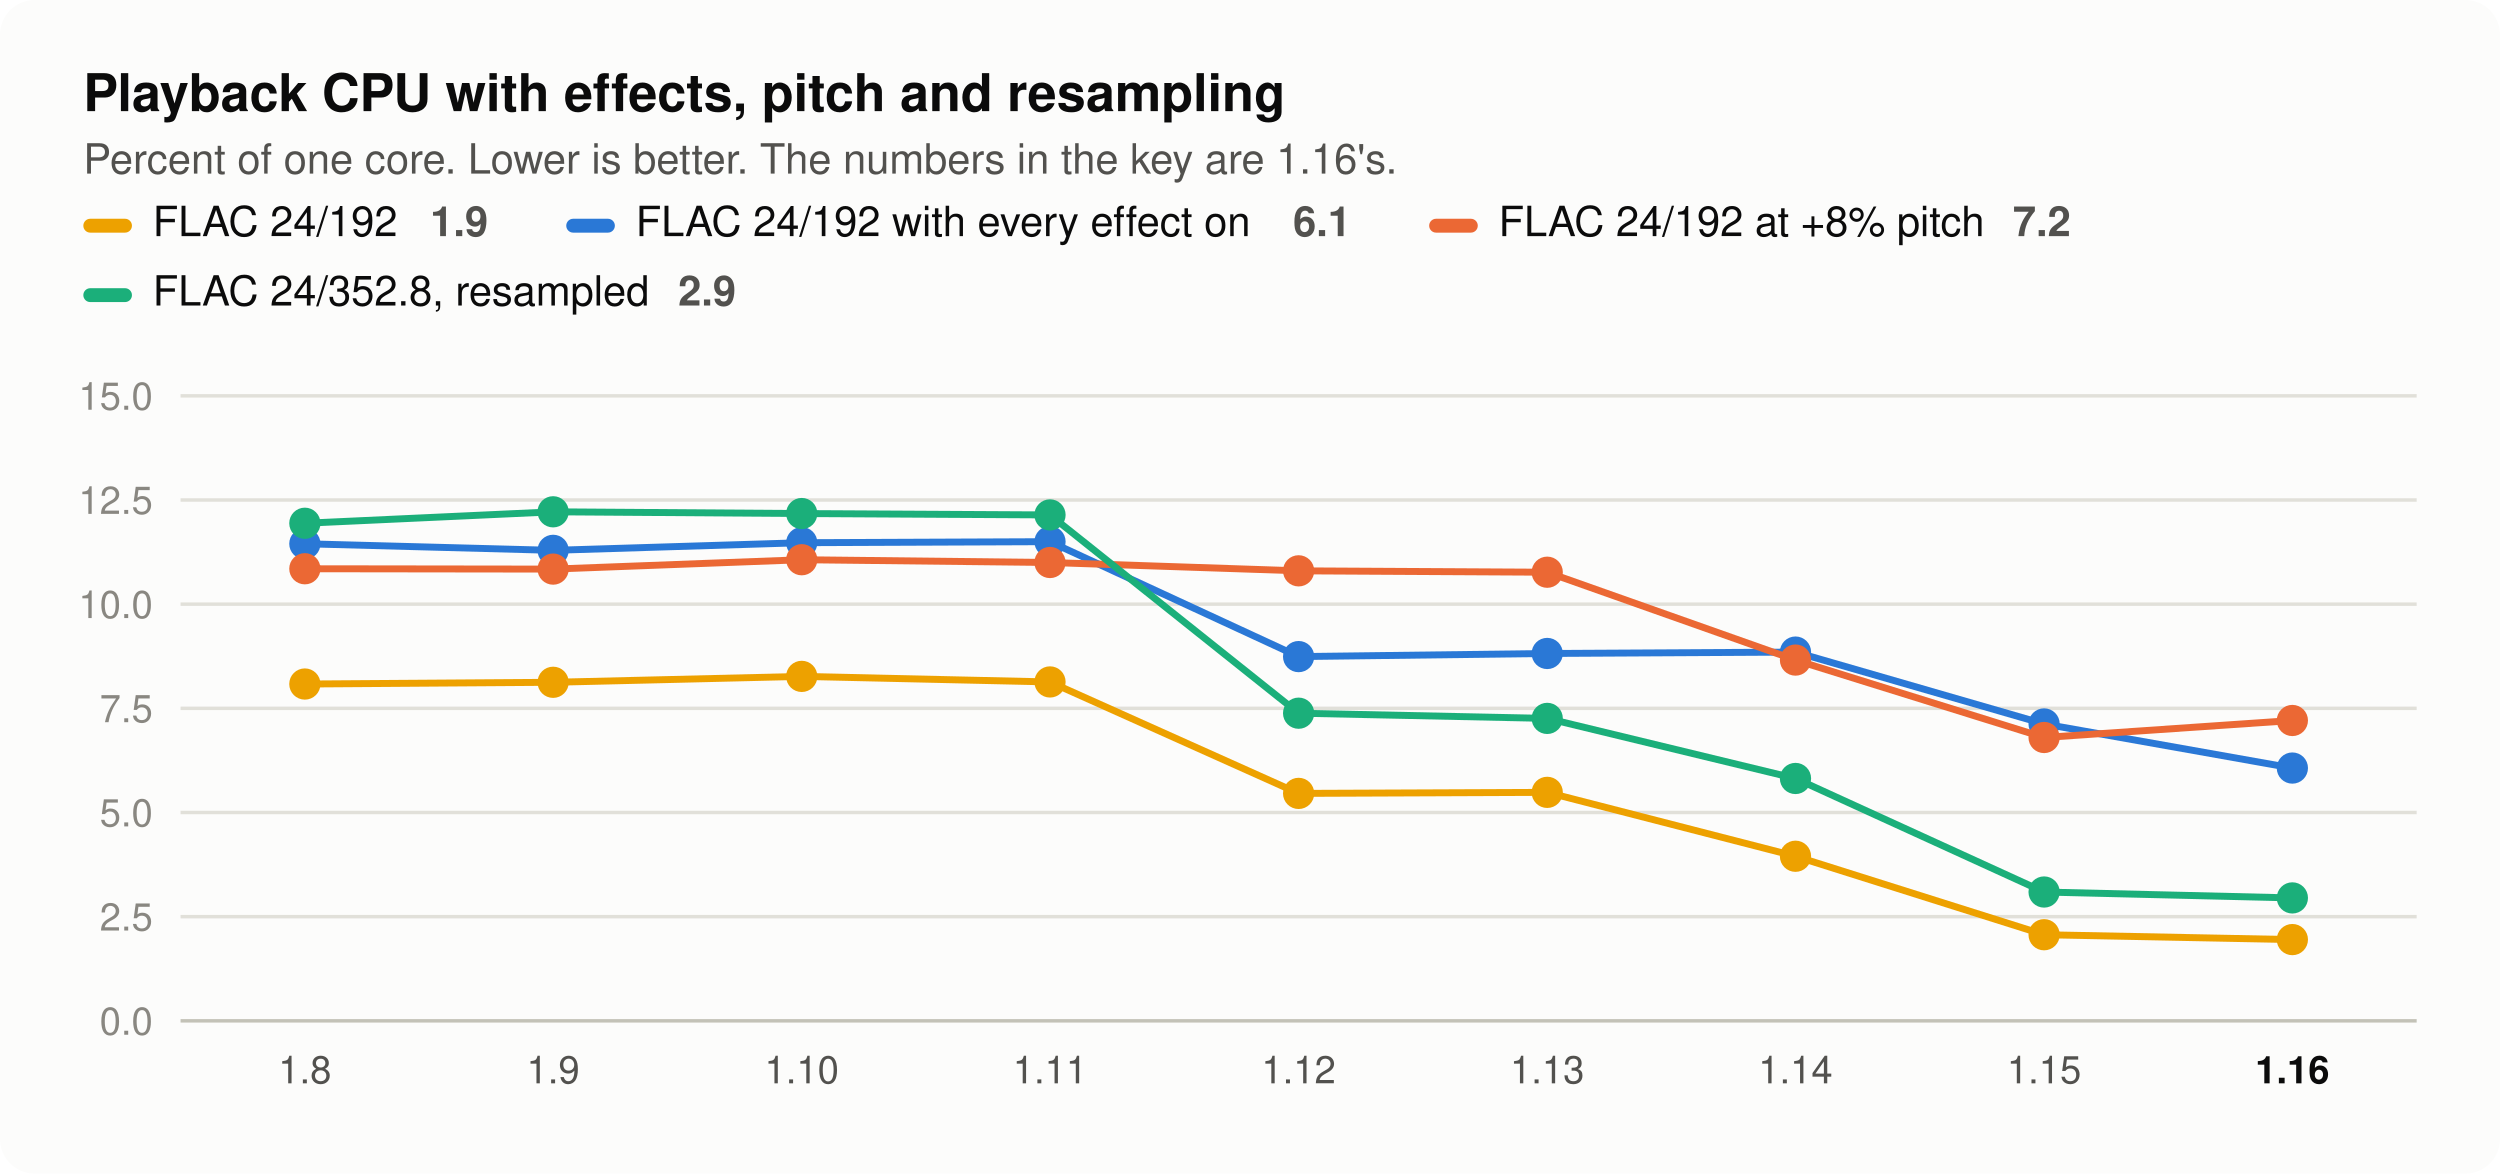
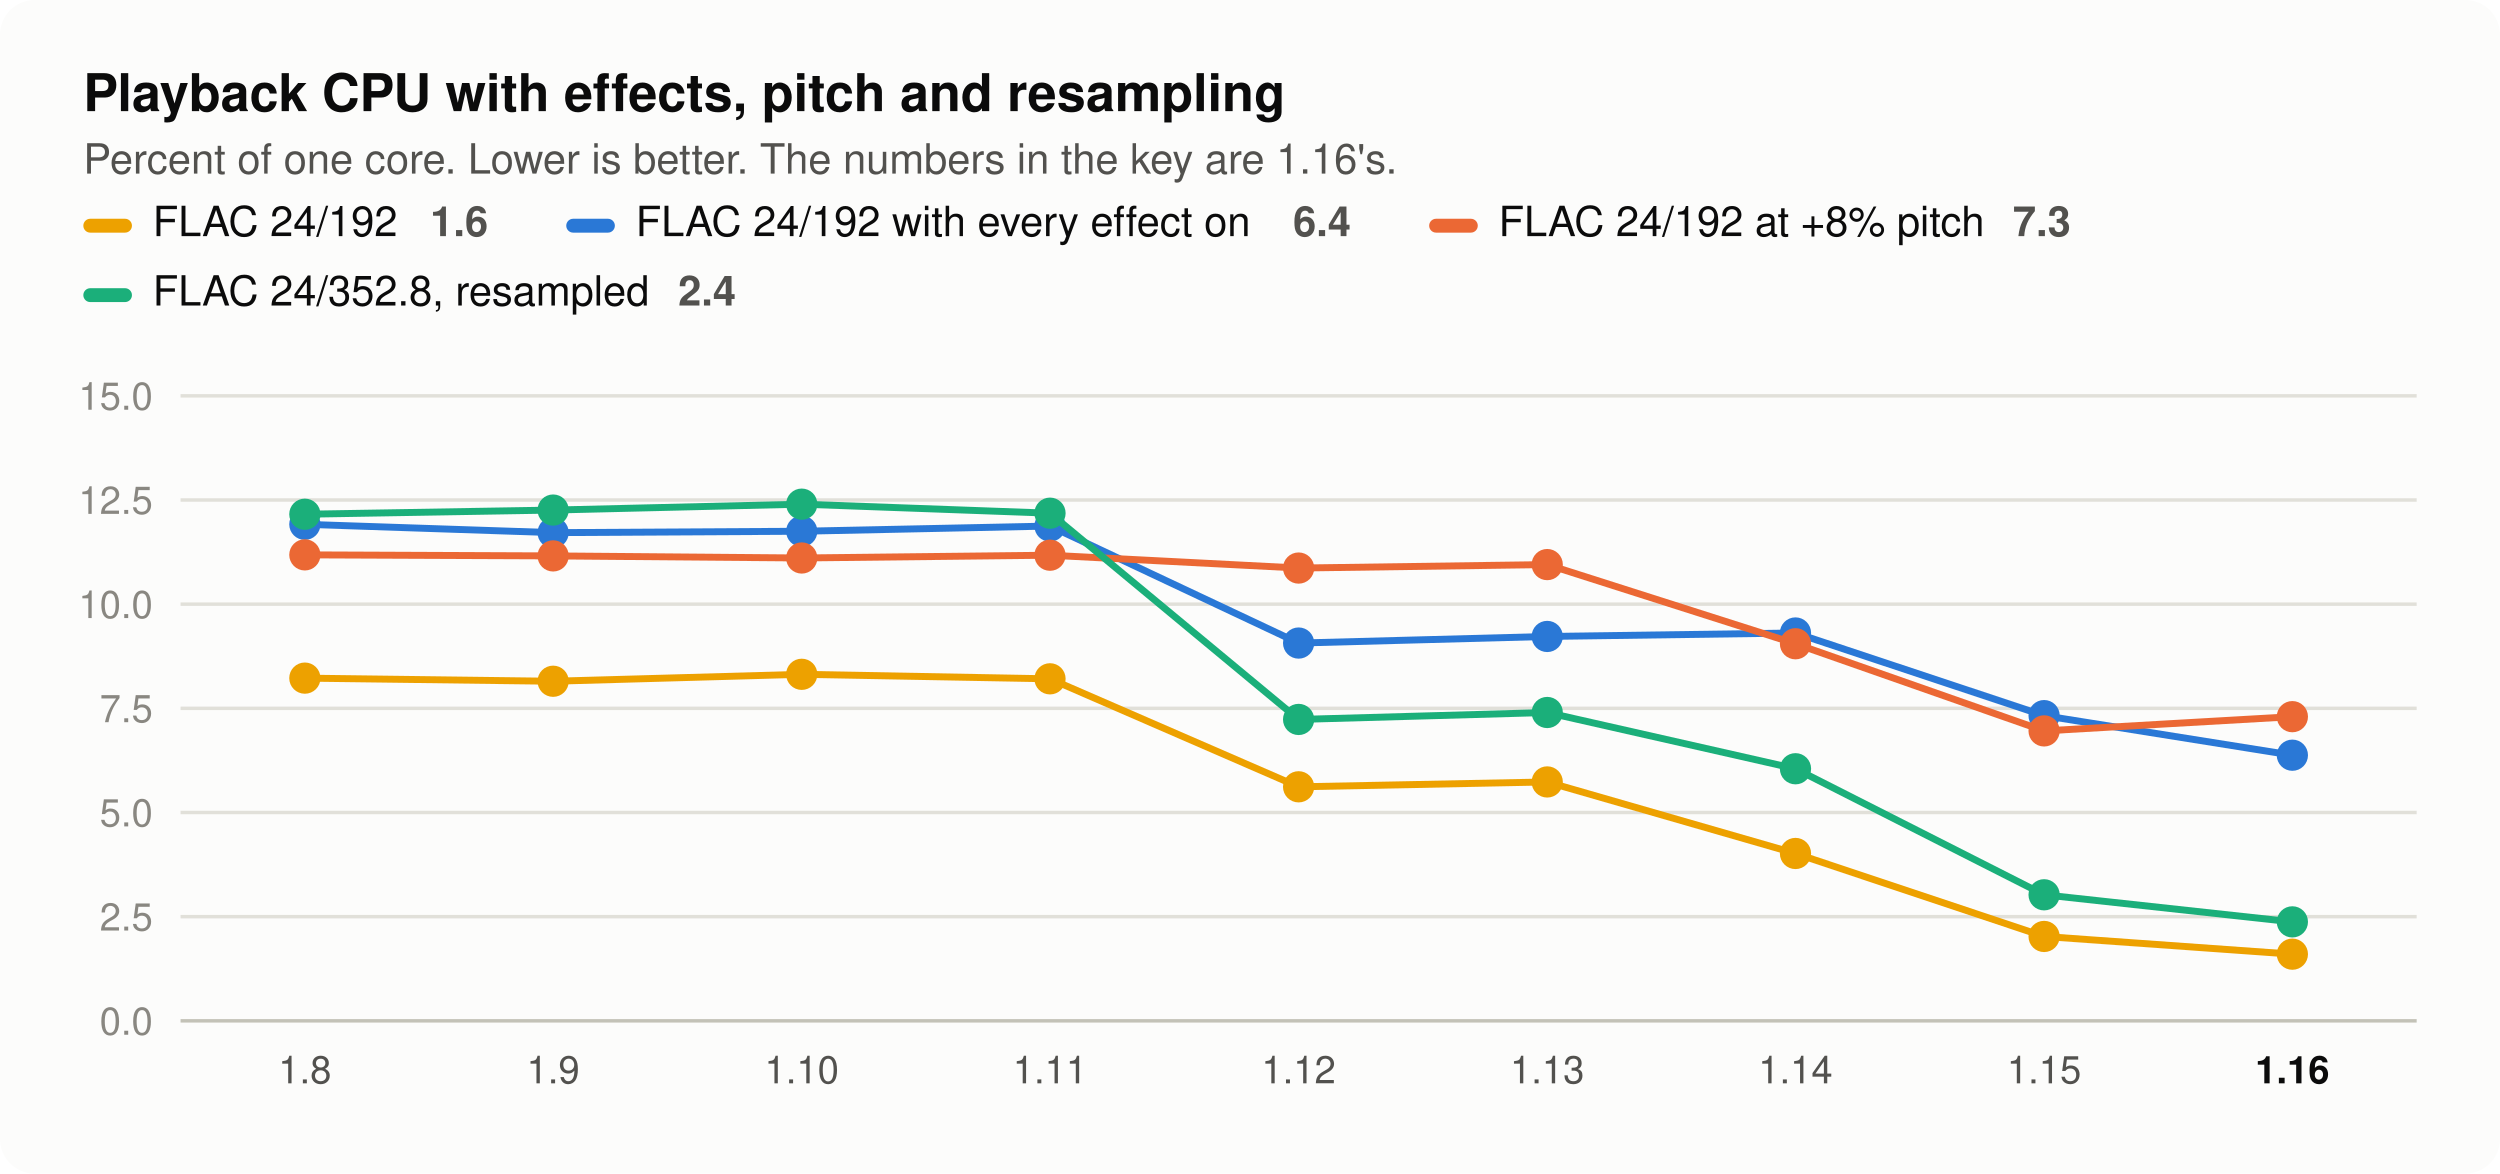
<svg xmlns="http://www.w3.org/2000/svg" viewBox="0 0 720 338" width="720" height="338" font-family="-apple-system,BlinkMacSystemFont,'Segoe UI',Helvetica,Arial,sans-serif" role="img" aria-label="Playback CPU with effects, pitch and resampling">
  <style>.bg{fill:#fcfcfb}.t{fill:#0b0b0b}.m{fill:#52514e}.q{fill:#898781}.box{fill:#f0efec}.g{stroke:#e1e0d9}.a{stroke:#c3c2b7}.k{stroke:#b9b8b2}.ring{stroke:#fcfcfb}.s0{fill:#2a78d6;stroke:#2a78d6}.s1{fill:#eb6834;stroke:#eb6834}.s2{fill:#1baf7a;stroke:#1baf7a}.s3{fill:#eda100;stroke:#eda100}@media (prefers-color-scheme:dark){.bg{fill:#1a1a19}.t{fill:#f0efec}.m{fill:#c3c2b7}.q{fill:#898781}.box{fill:#262624}.g{stroke:#2c2c2a}.a{stroke:#383835}.k{stroke:#55554f}.ring{stroke:#1a1a19}.s0{fill:#3987e5;stroke:#3987e5}.s1{fill:#d95926;stroke:#d95926}.s2{fill:#199e70;stroke:#199e70}.s3{fill:#c98500;stroke:#c98500}}text{font-variant-numeric:tabular-nums}.ln{fill:none;stroke-linejoin:round;stroke-linecap:round}rect.s0,rect.s1,rect.s2,rect.s3,rect.s4,rect.s5,rect.s6,rect.s7,rect.sg{stroke:none}</style>
  <rect class="bg" width="720" height="338" rx="10" />
  <text class="t" x="24.0" y="32.0" font-size="15" text-anchor="start" font-weight="600">Playback CPU with effects, pitch and resampling</text>
  <text class="m" x="24.0" y="50.0" font-size="12" text-anchor="start">Percent of one core. Lower is better. The numbers in the key are 1.16's.</text>
  <rect class="s3" x="24" y="63.0" width="14" height="4" rx="2" />
  <text class="t" x="44.0" y="68.0" font-size="12" text-anchor="start">FLAC 24/192</text>
-   <text class="m" x="123.9" y="68.0" font-size="12" text-anchor="start" font-weight="600">1.9</text>
+   <text class="m" x="123.9" y="68.0" font-size="12" text-anchor="start" font-weight="600">1.6</text>
  <rect class="s0" x="163.08" y="63.0" width="14" height="4" rx="2" />
  <text class="t" x="183.1" y="68.0" font-size="12" text-anchor="start">FLAC 24/192 with every effect on</text>
-   <text class="m" x="372.4" y="68.0" font-size="12" text-anchor="start" font-weight="600">6.1</text>
+   <text class="m" x="372.4" y="68.0" font-size="12" text-anchor="start" font-weight="600">6.4</text>
  <rect class="s1" x="411.6" y="63.0" width="14" height="4" rx="2" />
  <text class="t" x="431.6" y="68.0" font-size="12" text-anchor="start">FLAC 24/192 at +8% pitch</text>
-   <text class="m" x="579.7" y="68.0" font-size="12" text-anchor="start" font-weight="600">7.2</text>
+   <text class="m" x="579.7" y="68.0" font-size="12" text-anchor="start" font-weight="600">7.3</text>
  <rect class="s2" x="24" y="83.0" width="14" height="4" rx="2" />
  <text class="t" x="44.0" y="88.0" font-size="12" text-anchor="start">FLAC 24/352.8, resampled</text>
-   <text class="m" x="195.3" y="88.0" font-size="12" text-anchor="start" font-weight="600">2.9</text>
+   <text class="m" x="195.3" y="88.0" font-size="12" text-anchor="start" font-weight="600">2.4</text>
  <line class="a" x1="52.0" y1="294.0" x2="696.0" y2="294.0" stroke-width="1" />
  <text class="q" x="44.0" y="298.0" font-size="11" text-anchor="end">0.0</text>
  <line class="g" x1="52.0" y1="264.0" x2="696.0" y2="264.0" stroke-width="1" />
  <text class="q" x="44.0" y="268.0" font-size="11" text-anchor="end">2.5</text>
  <line class="g" x1="52.0" y1="234.0" x2="696.0" y2="234.0" stroke-width="1" />
  <text class="q" x="44.0" y="238.0" font-size="11" text-anchor="end">5.0</text>
  <line class="g" x1="52.0" y1="204.0" x2="696.0" y2="204.0" stroke-width="1" />
  <text class="q" x="44.0" y="208.0" font-size="11" text-anchor="end">7.5</text>
  <line class="g" x1="52.0" y1="174.0" x2="696.0" y2="174.0" stroke-width="1" />
  <text class="q" x="44.0" y="178.0" font-size="11" text-anchor="end">10.0</text>
  <line class="g" x1="52.0" y1="144.0" x2="696.0" y2="144.0" stroke-width="1" />
  <text class="q" x="44.0" y="148.0" font-size="11" text-anchor="end">12.5</text>
  <line class="g" x1="52.0" y1="114.0" x2="696.0" y2="114.0" stroke-width="1" />
  <text class="q" x="44.0" y="118.0" font-size="11" text-anchor="end">15.0</text>
  <text class="m" x="87.8" y="312.0" font-size="11" text-anchor="middle">1.8</text>
  <text class="m" x="159.3" y="312.0" font-size="11" text-anchor="middle">1.9</text>
  <text class="m" x="230.9" y="312.0" font-size="11" text-anchor="middle">1.10</text>
  <text class="m" x="302.4" y="312.0" font-size="11" text-anchor="middle">1.11</text>
  <text class="m" x="374.0" y="312.0" font-size="11" text-anchor="middle">1.12</text>
  <text class="m" x="445.6" y="312.0" font-size="11" text-anchor="middle">1.13</text>
  <text class="m" x="517.1" y="312.0" font-size="11" text-anchor="middle">1.14</text>
  <text class="m" x="588.7" y="312.0" font-size="11" text-anchor="middle">1.15</text>
  <text class="t" x="660.2" y="312.0" font-size="11" text-anchor="middle" font-weight="600">1.16</text>
-   <path class="ln s3" stroke-width="2" d="M87.8,197.0 L159.3,196.5 L230.9,194.8 L302.4,196.4 L374.0,228.5 L445.6,228.2 L517.1,246.6 L588.7,269.2 L660.2,270.6" />
-   <circle class="s3 ring" cx="87.8" cy="197.0" r="3.5" stroke-width="2" />
-   <circle class="s3 ring" cx="159.3" cy="196.5" r="3.5" stroke-width="2" />
-   <circle class="s3 ring" cx="230.9" cy="194.8" r="3.5" stroke-width="2" />
-   <circle class="s3 ring" cx="302.4" cy="196.4" r="3.5" stroke-width="2" />
-   <circle class="s3 ring" cx="374.0" cy="228.5" r="3.5" stroke-width="2" />
-   <circle class="s3 ring" cx="445.6" cy="228.2" r="3.5" stroke-width="2" />
-   <circle class="s3 ring" cx="517.1" cy="246.6" r="3.5" stroke-width="2" />
-   <circle class="s3 ring" cx="588.7" cy="269.2" r="3.5" stroke-width="2" />
-   <circle class="s3 ring" cx="660.2" cy="270.6" r="3.5" stroke-width="2" />
-   <path class="ln s0" stroke-width="2" d="M87.8,156.6 L159.3,158.5 L230.9,156.3 L302.4,156.0 L374.0,189.1 L445.6,188.2 L517.1,187.8 L588.7,208.5 L660.2,221.2" />
-   <circle class="s0 ring" cx="87.8" cy="156.6" r="3.5" stroke-width="2" />
-   <circle class="s0 ring" cx="159.3" cy="158.5" r="3.5" stroke-width="2" />
-   <circle class="s0 ring" cx="230.9" cy="156.3" r="3.5" stroke-width="2" />
-   <circle class="s0 ring" cx="302.4" cy="156.0" r="3.5" stroke-width="2" />
-   <circle class="s0 ring" cx="374.0" cy="189.1" r="3.5" stroke-width="2" />
-   <circle class="s0 ring" cx="445.6" cy="188.2" r="3.5" stroke-width="2" />
-   <circle class="s0 ring" cx="517.1" cy="187.8" r="3.5" stroke-width="2" />
-   <circle class="s0 ring" cx="588.7" cy="208.5" r="3.5" stroke-width="2" />
-   <circle class="s0 ring" cx="660.2" cy="221.2" r="3.5" stroke-width="2" />
-   <path class="ln s1" stroke-width="2" d="M87.8,163.8 L159.3,163.9 L230.9,161.2 L302.4,162.0 L374.0,164.4 L445.6,164.8 L517.1,190.1 L588.7,212.4 L660.2,207.5" />
-   <circle class="s1 ring" cx="87.8" cy="163.8" r="3.5" stroke-width="2" />
-   <circle class="s1 ring" cx="159.3" cy="163.9" r="3.5" stroke-width="2" />
-   <circle class="s1 ring" cx="230.9" cy="161.2" r="3.5" stroke-width="2" />
-   <circle class="s1 ring" cx="302.4" cy="162.0" r="3.5" stroke-width="2" />
-   <circle class="s1 ring" cx="374.0" cy="164.4" r="3.5" stroke-width="2" />
-   <circle class="s1 ring" cx="445.6" cy="164.8" r="3.5" stroke-width="2" />
-   <circle class="s1 ring" cx="517.1" cy="190.1" r="3.5" stroke-width="2" />
-   <circle class="s1 ring" cx="588.7" cy="212.4" r="3.5" stroke-width="2" />
-   <circle class="s1 ring" cx="660.2" cy="207.5" r="3.5" stroke-width="2" />
-   <path class="ln s2" stroke-width="2" d="M87.8,150.7 L159.3,147.4 L230.9,147.9 L302.4,148.3 L374.0,205.4 L445.6,206.9 L517.1,224.2 L588.7,256.9 L660.2,258.6" />
-   <circle class="s2 ring" cx="87.8" cy="150.7" r="3.5" stroke-width="2" />
-   <circle class="s2 ring" cx="159.3" cy="147.4" r="3.5" stroke-width="2" />
-   <circle class="s2 ring" cx="230.9" cy="147.9" r="3.5" stroke-width="2" />
-   <circle class="s2 ring" cx="302.4" cy="148.3" r="3.5" stroke-width="2" />
-   <circle class="s2 ring" cx="374.0" cy="205.4" r="3.5" stroke-width="2" />
-   <circle class="s2 ring" cx="445.6" cy="206.9" r="3.5" stroke-width="2" />
-   <circle class="s2 ring" cx="517.1" cy="224.2" r="3.5" stroke-width="2" />
-   <circle class="s2 ring" cx="588.7" cy="256.9" r="3.5" stroke-width="2" />
-   <circle class="s2 ring" cx="660.2" cy="258.6" r="3.5" stroke-width="2" />
+   <path class="ln s3" stroke-width="2" d="M87.8,195.3 L159.3,196.2 L230.9,194.2 L302.4,195.5 L374.0,226.6 L445.6,225.2 L517.1,245.8 L588.7,269.7 L660.2,274.8" />
+   <circle class="s3 ring" cx="87.8" cy="195.3" r="3.5" stroke-width="2" />
+   <circle class="s3 ring" cx="159.3" cy="196.2" r="3.5" stroke-width="2" />
+   <circle class="s3 ring" cx="230.9" cy="194.2" r="3.5" stroke-width="2" />
+   <circle class="s3 ring" cx="302.4" cy="195.5" r="3.5" stroke-width="2" />
+   <circle class="s3 ring" cx="374.0" cy="226.6" r="3.5" stroke-width="2" />
+   <circle class="s3 ring" cx="445.6" cy="225.2" r="3.5" stroke-width="2" />
+   <circle class="s3 ring" cx="517.1" cy="245.8" r="3.5" stroke-width="2" />
+   <circle class="s3 ring" cx="588.7" cy="269.7" r="3.5" stroke-width="2" />
+   <circle class="s3 ring" cx="660.2" cy="274.8" r="3.5" stroke-width="2" />
+   <path class="ln s0" stroke-width="2" d="M87.8,151.0 L159.3,153.4 L230.9,153.0 L302.4,151.5 L374.0,185.2 L445.6,183.3 L517.1,182.3 L588.7,206.1 L660.2,217.5" />
+   <circle class="s0 ring" cx="87.8" cy="151.0" r="3.5" stroke-width="2" />
+   <circle class="s0 ring" cx="159.3" cy="153.4" r="3.5" stroke-width="2" />
+   <circle class="s0 ring" cx="230.9" cy="153.0" r="3.5" stroke-width="2" />
+   <circle class="s0 ring" cx="302.4" cy="151.5" r="3.5" stroke-width="2" />
+   <circle class="s0 ring" cx="374.0" cy="185.2" r="3.5" stroke-width="2" />
+   <circle class="s0 ring" cx="445.6" cy="183.3" r="3.5" stroke-width="2" />
+   <circle class="s0 ring" cx="517.1" cy="182.3" r="3.5" stroke-width="2" />
+   <circle class="s0 ring" cx="588.7" cy="206.1" r="3.5" stroke-width="2" />
+   <circle class="s0 ring" cx="660.2" cy="217.5" r="3.5" stroke-width="2" />
+   <path class="ln s1" stroke-width="2" d="M87.8,159.8 L159.3,160.1 L230.9,160.7 L302.4,159.9 L374.0,163.6 L445.6,162.6 L517.1,185.4 L588.7,210.5 L660.2,206.4" />
+   <circle class="s1 ring" cx="87.8" cy="159.8" r="3.5" stroke-width="2" />
+   <circle class="s1 ring" cx="159.3" cy="160.1" r="3.5" stroke-width="2" />
+   <circle class="s1 ring" cx="230.9" cy="160.7" r="3.5" stroke-width="2" />
+   <circle class="s1 ring" cx="302.4" cy="159.9" r="3.5" stroke-width="2" />
+   <circle class="s1 ring" cx="374.0" cy="163.6" r="3.5" stroke-width="2" />
+   <circle class="s1 ring" cx="445.6" cy="162.6" r="3.5" stroke-width="2" />
+   <circle class="s1 ring" cx="517.1" cy="185.4" r="3.5" stroke-width="2" />
+   <circle class="s1 ring" cx="588.7" cy="210.5" r="3.5" stroke-width="2" />
+   <circle class="s1 ring" cx="660.2" cy="206.4" r="3.5" stroke-width="2" />
+   <path class="ln s2" stroke-width="2" d="M87.8,148.1 L159.3,146.9 L230.9,145.2 L302.4,147.8 L374.0,207.2 L445.6,205.2 L517.1,221.4 L588.7,257.7 L660.2,265.5" />
+   <circle class="s2 ring" cx="87.8" cy="148.1" r="3.5" stroke-width="2" />
+   <circle class="s2 ring" cx="159.3" cy="146.9" r="3.5" stroke-width="2" />
+   <circle class="s2 ring" cx="230.9" cy="145.2" r="3.5" stroke-width="2" />
+   <circle class="s2 ring" cx="302.4" cy="147.8" r="3.5" stroke-width="2" />
+   <circle class="s2 ring" cx="374.0" cy="207.2" r="3.5" stroke-width="2" />
+   <circle class="s2 ring" cx="445.6" cy="205.2" r="3.5" stroke-width="2" />
+   <circle class="s2 ring" cx="517.1" cy="221.4" r="3.5" stroke-width="2" />
+   <circle class="s2 ring" cx="588.7" cy="257.7" r="3.5" stroke-width="2" />
+   <circle class="s2 ring" cx="660.2" cy="265.5" r="3.5" stroke-width="2" />
</svg>
